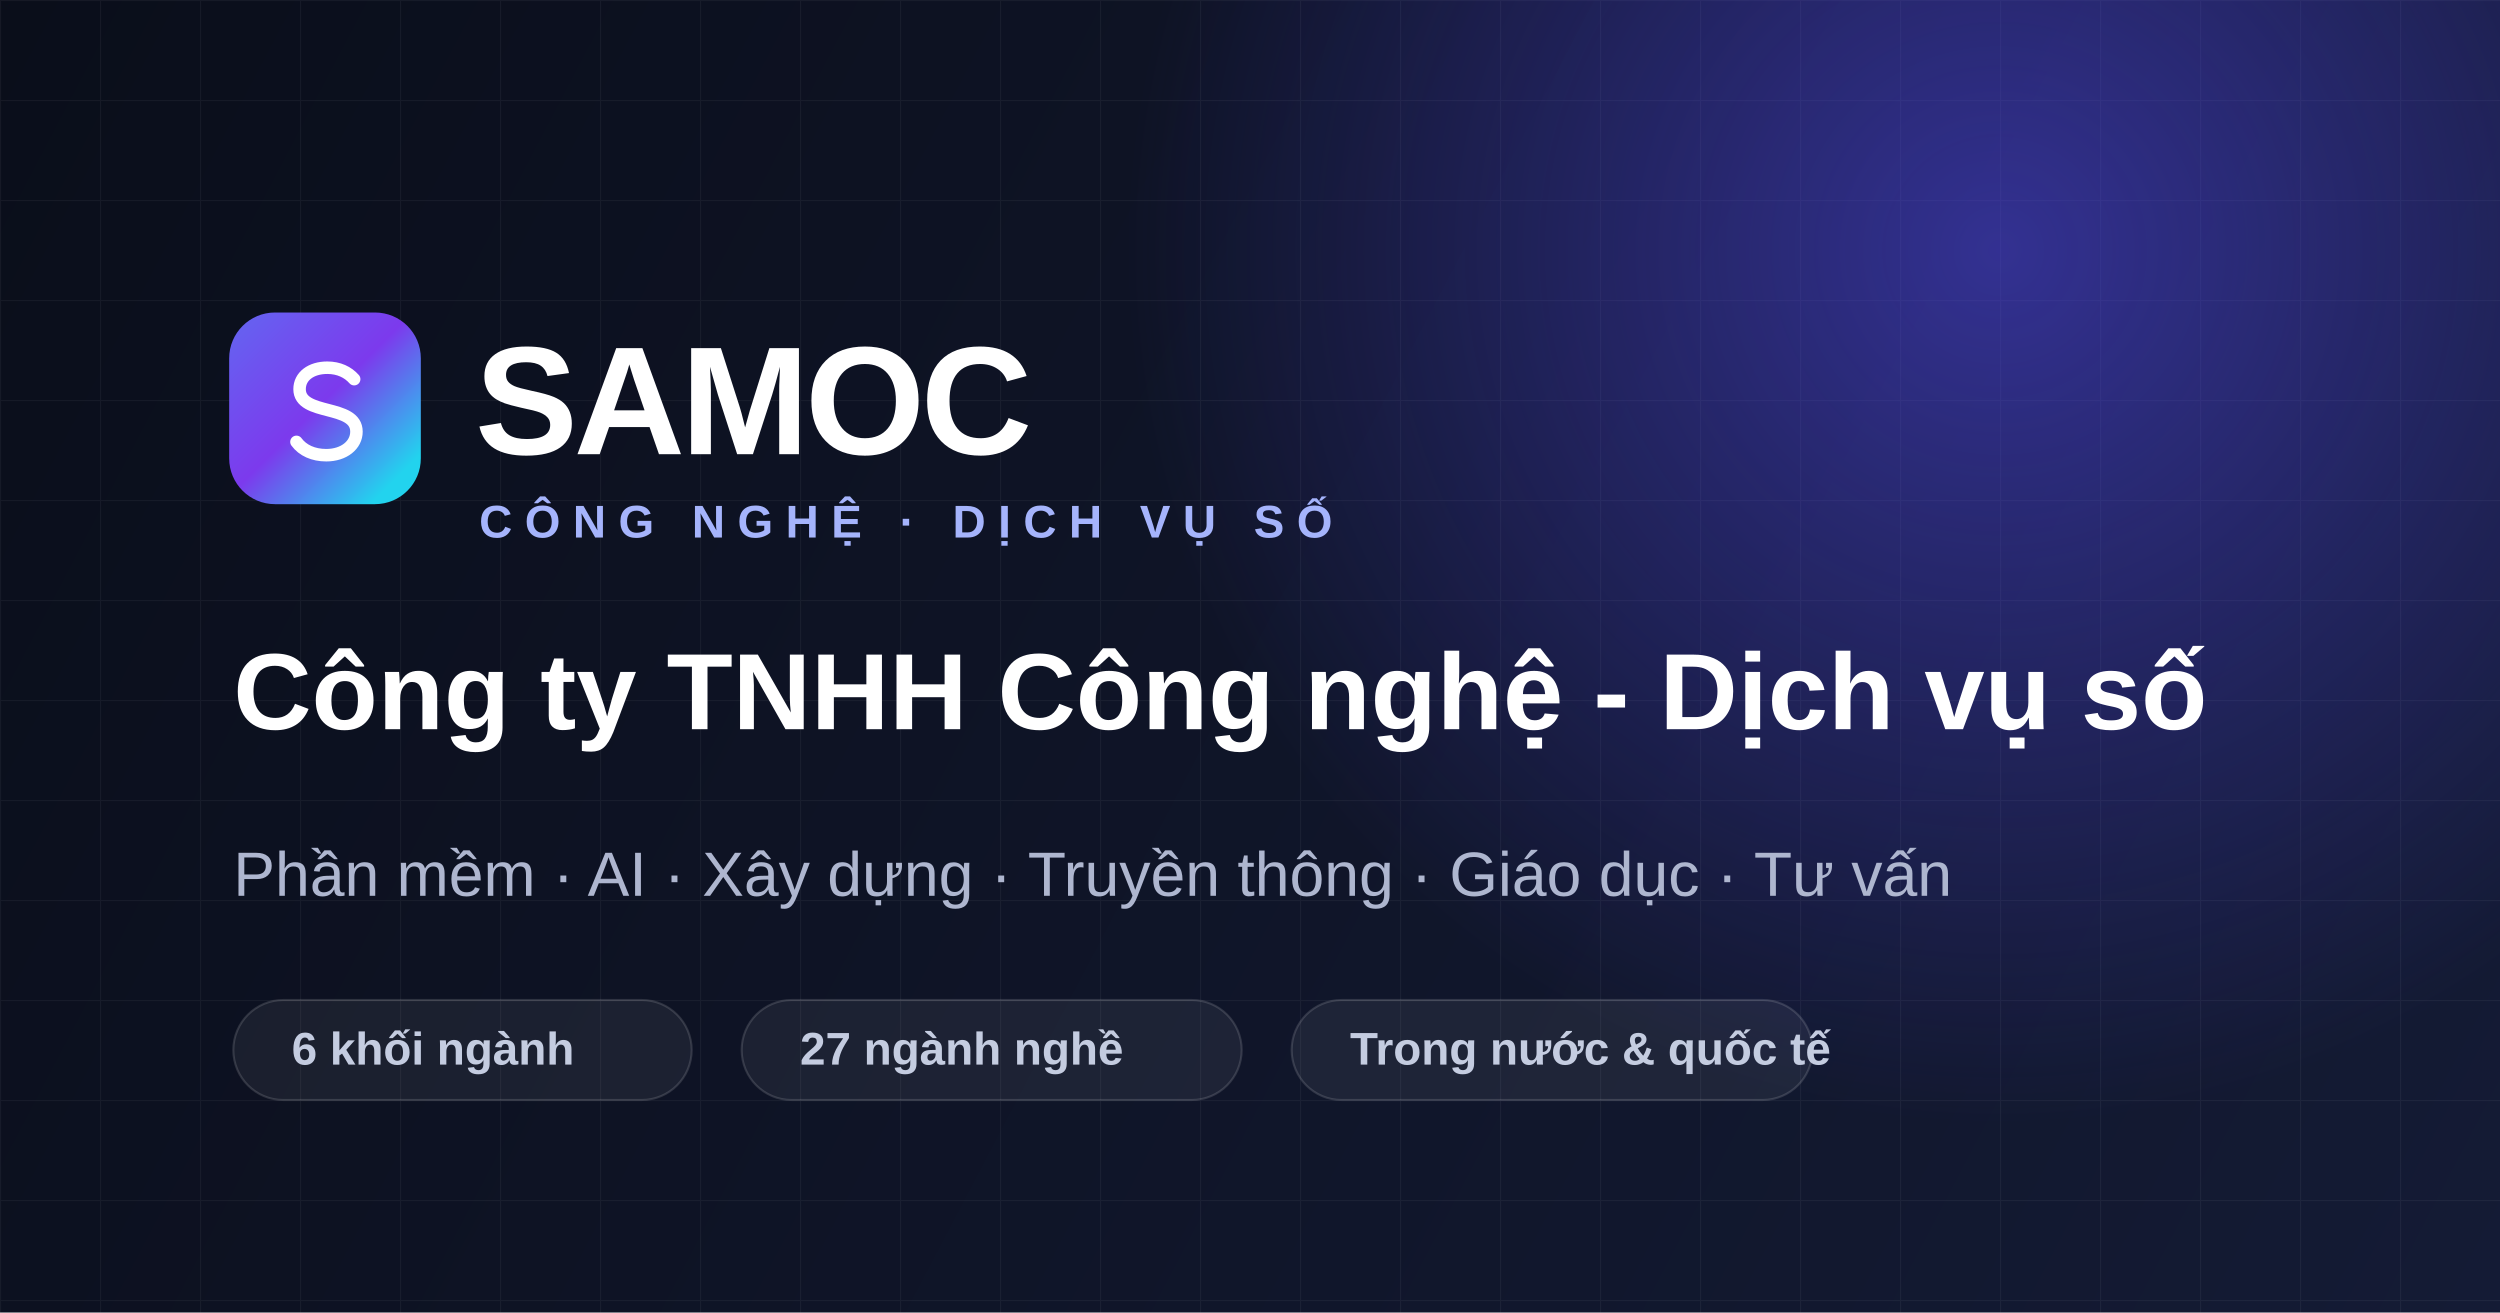
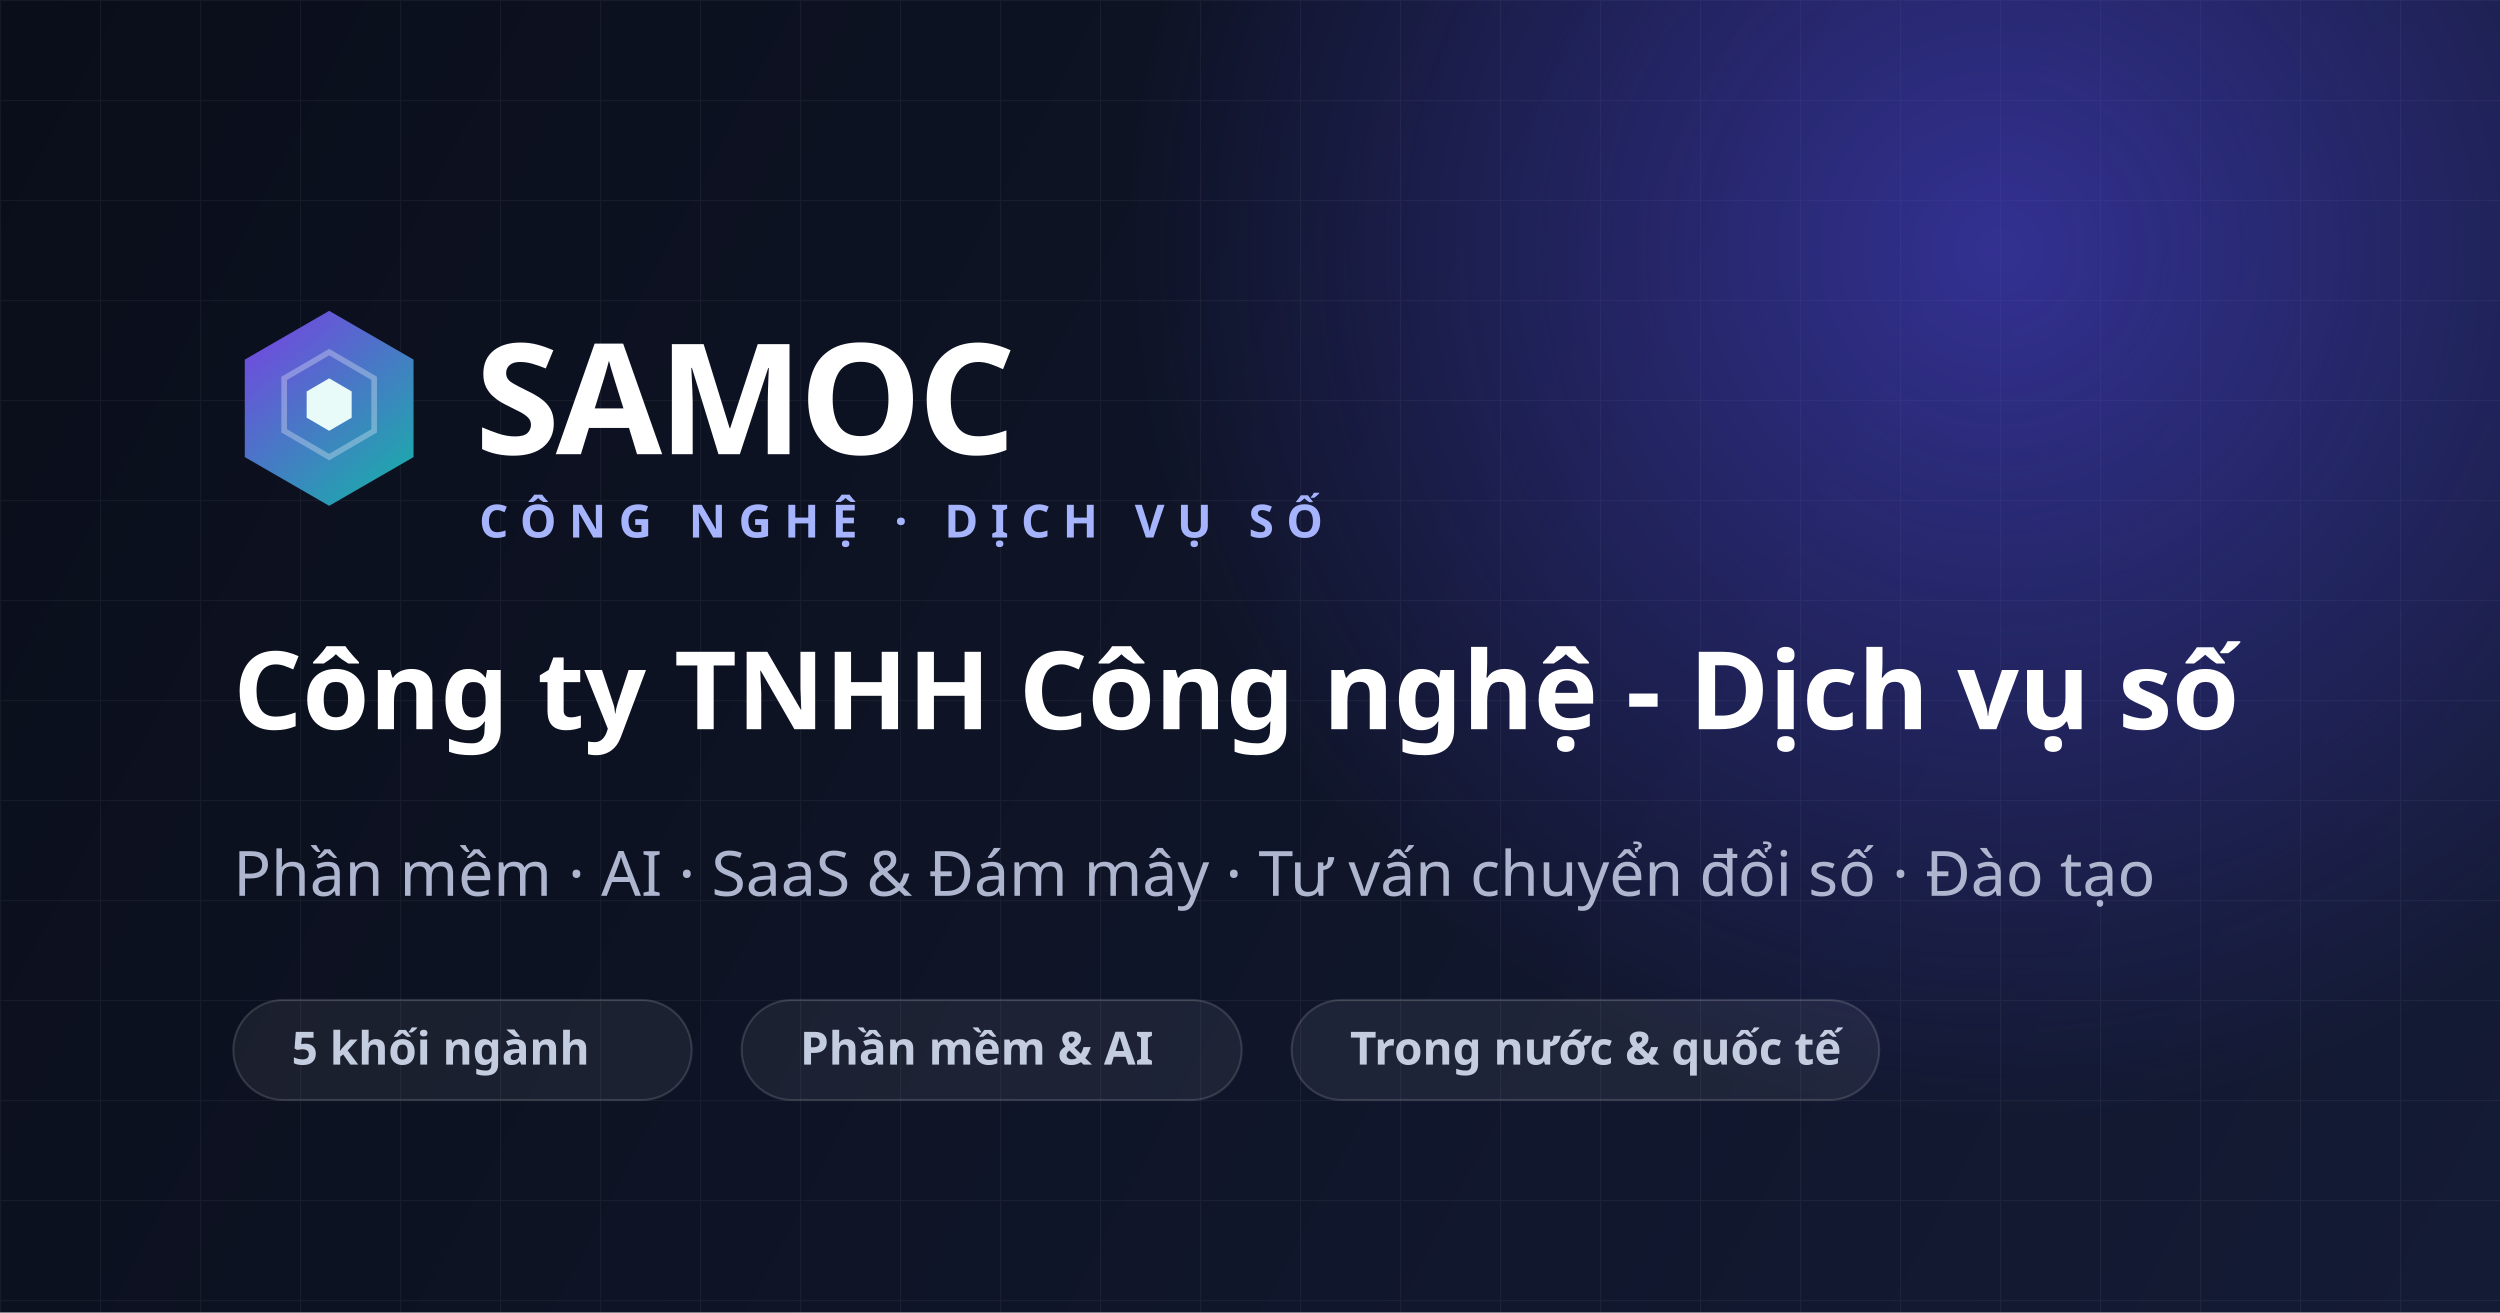
<svg xmlns="http://www.w3.org/2000/svg" viewBox="0 0 1200 630" width="1200" height="630">
  <defs>
    <linearGradient id="bg" x1="0" y1="0" x2="1200" y2="630" gradientUnits="userSpaceOnUse">
      <stop stop-color="#0a0e1a" />
      <stop offset="1" stop-color="#141b35" />
    </linearGradient>
    <linearGradient id="brand" x1="0" y1="0" x2="80" y2="80" gradientUnits="userSpaceOnUse">
      <stop stop-color="#6366f1" />
      <stop offset=".55" stop-color="#7c3aed" />
      <stop offset="1" stop-color="#22d3ee" />
+     </linearGradient>
+     <linearGradient id="brand2" x1="15" y1="8" x2="105" y2="112" gradientUnits="userSpaceOnUse">
+       <stop stop-color="#7b3fe4" />
+       <stop offset="1" stop-color="#12b5a6" />
    </linearGradient>
    <radialGradient id="glow" cx="0" cy="0" r="1" gradientUnits="userSpaceOnUse" gradientTransform="translate(960 120) rotate(90) scale(420)">
      <stop stop-color="#4f46e5" stop-opacity=".55" />
      <stop offset="1" stop-color="#4f46e5" stop-opacity="0" />
    </radialGradient>
    <pattern id="grid" width="48" height="48" patternUnits="userSpaceOnUse">
      <path d="M48 0H0V48" fill="none" stroke="#ffffff" stroke-opacity=".05" stroke-width="1" />
    </pattern>
  </defs>
  <rect width="1200" height="630" fill="url(#bg)" />
  <rect width="1200" height="630" fill="url(#grid)" />
  <rect width="1200" height="630" fill="url(#glow)" />
-   <g transform="translate(110 150)">
-     <rect width="92" height="92" rx="22" fill="url(#brand)" />
-     <path d="M60 32c-3-3.4-7.4-5.5-12.9-5.5-7.8 0-13.3 4.1-13.3 10.3 0 13.1 27.3 6.9 27.3 20.4 0 6.4-6 11.3-14.5 11.3-6.2 0-11.3-2.3-14.3-6.4" stroke="#fff" stroke-width="6" stroke-linecap="round" fill="none" />
+   <g transform="translate(104 142) scale(0.9)">
+     <polygon points="60,8 105,34 105,86 60,112 15,86 15,34" fill="url(#brand2)" />
+     <polygon points="60,30 84,44 84,72 60,86 36,72 36,44" fill="none" stroke="#ffffff" stroke-opacity="0.30" stroke-width="3" />
+     <polygon points="60,44 72,51 72,65 60,72 48,65 48,51" fill="#e9fbf8" />
  </g>
-   <text x="228" y="218" font-family="'Segoe UI',Arial,sans-serif" font-size="74" font-weight="800" fill="#ffffff" letter-spacing="-2">SAMOC</text>
-   <text x="230" y="258" font-family="'Segoe UI',Arial,sans-serif" font-size="22" font-weight="600" fill="#a5b4fc" letter-spacing="6">CÔNG NGHỆ · DỊCH VỤ SỐ</text>
-   <text x="112" y="350" font-family="'Segoe UI',Arial,sans-serif" font-size="52" font-weight="800" fill="#ffffff">Công ty TNHH Công nghệ - Dịch vụ số</text>
-   <text x="112" y="430" font-family="'Segoe UI',Arial,sans-serif" font-size="30" font-weight="500" fill="#aeb6cf">Phần mềm · AI · Xây dựng · Truyền thông · Giáo dục · Tư vấn</text>
-   <g transform="translate(112 480)" font-family="'Segoe UI',Arial,sans-serif" font-size="22" font-weight="600">
+   <text x="228" y="218" font-family="'Segoe UI','Noto Sans','DejaVu Sans',Arial,sans-serif" font-size="74" font-weight="800" fill="#ffffff" letter-spacing="-2">SAMOC</text>
+   <text x="230" y="258" font-family="'Segoe UI','Noto Sans','DejaVu Sans',Arial,sans-serif" font-size="22" font-weight="600" fill="#a5b4fc" letter-spacing="6">CÔNG NGHỆ · DỊCH VỤ SỐ</text>
+   <text x="112" y="350" font-family="'Segoe UI','Noto Sans','DejaVu Sans',Arial,sans-serif" font-size="52" font-weight="800" fill="#ffffff">Công ty TNHH Công nghệ - Dịch vụ số</text>
+   <text x="112" y="430" font-family="'Segoe UI','Noto Sans','DejaVu Sans',Arial,sans-serif" font-size="30" font-weight="500" fill="#aeb6cf">Phần mềm · AI · SaaS &amp; Đám mây · Tư vấn chuyển đổi số · Đào tạo</text>
+   <g transform="translate(112 480)" font-family="'Segoe UI','Noto Sans','DejaVu Sans',Arial,sans-serif" font-size="22" font-weight="600">
    <rect width="220" height="48" rx="24" fill="#ffffff" fill-opacity=".06" stroke="#ffffff" stroke-opacity=".14" />
-     <text x="28" y="31" fill="#c4cce0">6 khối ngành</text>
+     <text x="28" y="31" fill="#c4cce0">5 khối ngành</text>
    <rect x="244" width="240" height="48" rx="24" fill="#ffffff" fill-opacity=".06" stroke="#ffffff" stroke-opacity=".14" />
-     <text x="272" y="31" fill="#c4cce0">27 ngành nghề</text>
-     <rect x="508" width="250" height="48" rx="24" fill="#ffffff" fill-opacity=".06" stroke="#ffffff" stroke-opacity=".14" />
+     <text x="272" y="31" fill="#c4cce0">Phần mềm &amp; AI</text>
+     <rect x="508" width="282" height="48" rx="24" fill="#ffffff" fill-opacity=".06" stroke="#ffffff" stroke-opacity=".14" />
    <text x="536" y="31" fill="#c4cce0">Trong nước &amp; quốc tế</text>
  </g>
</svg>
